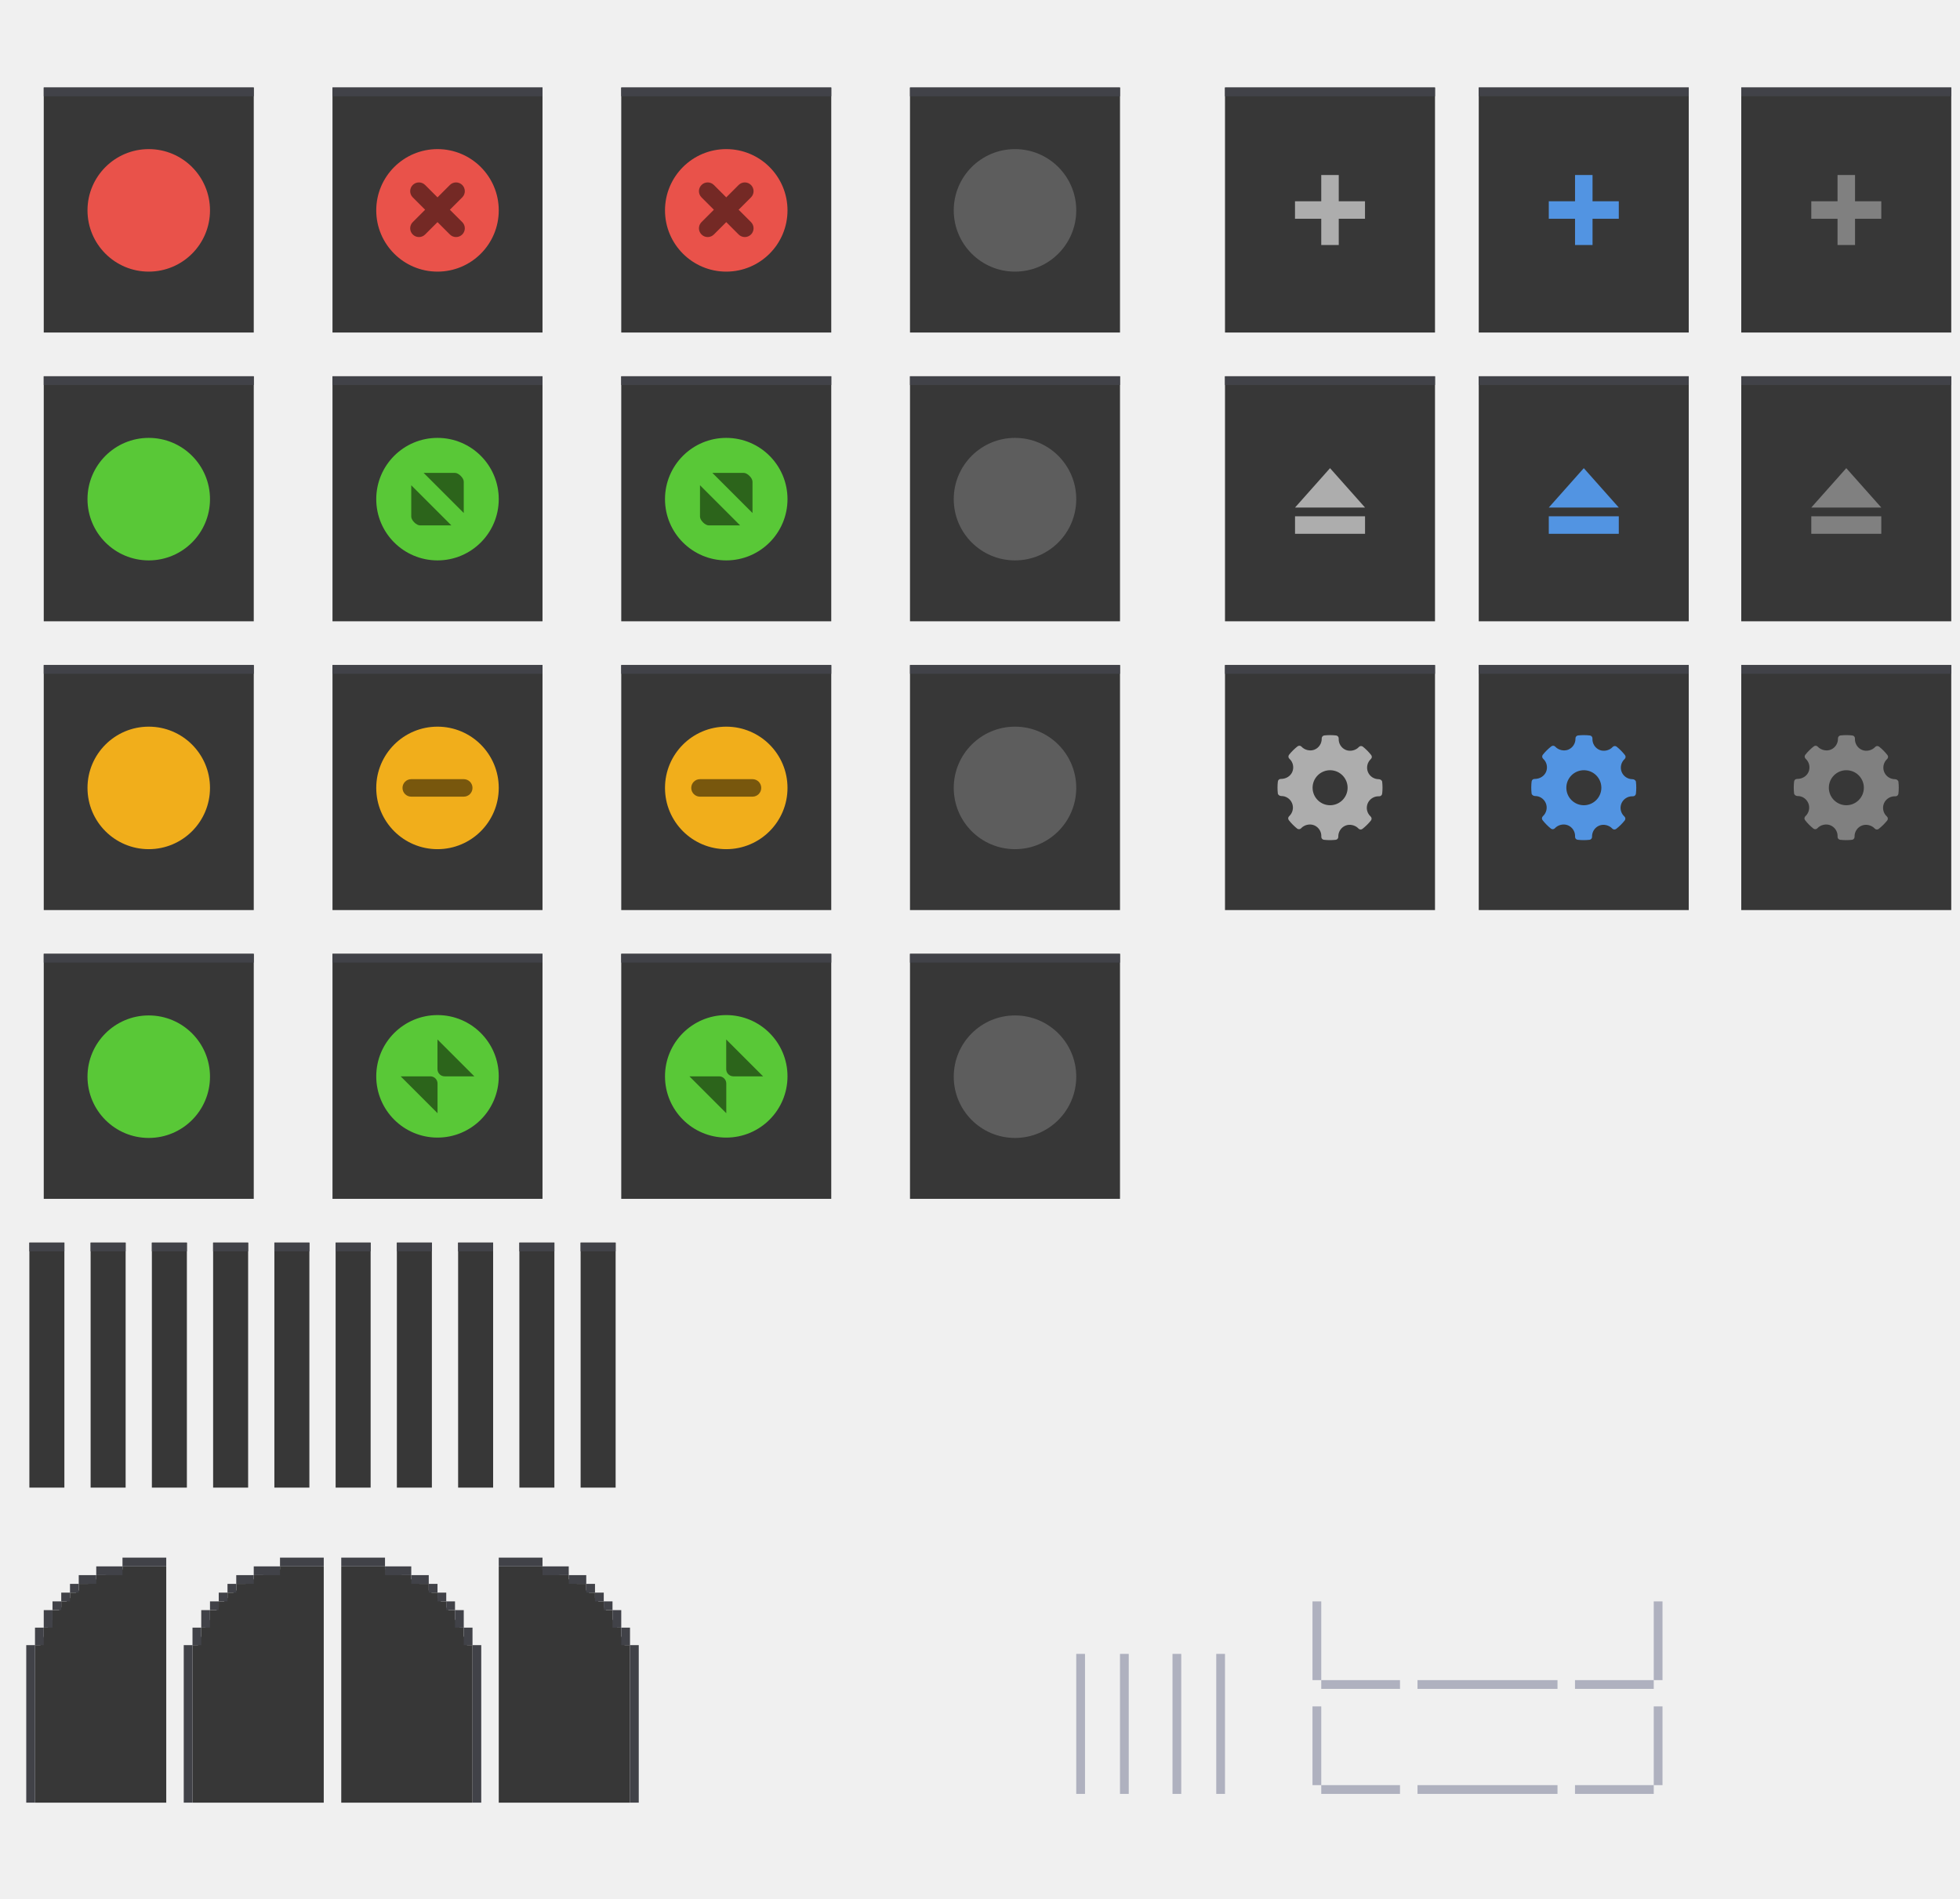
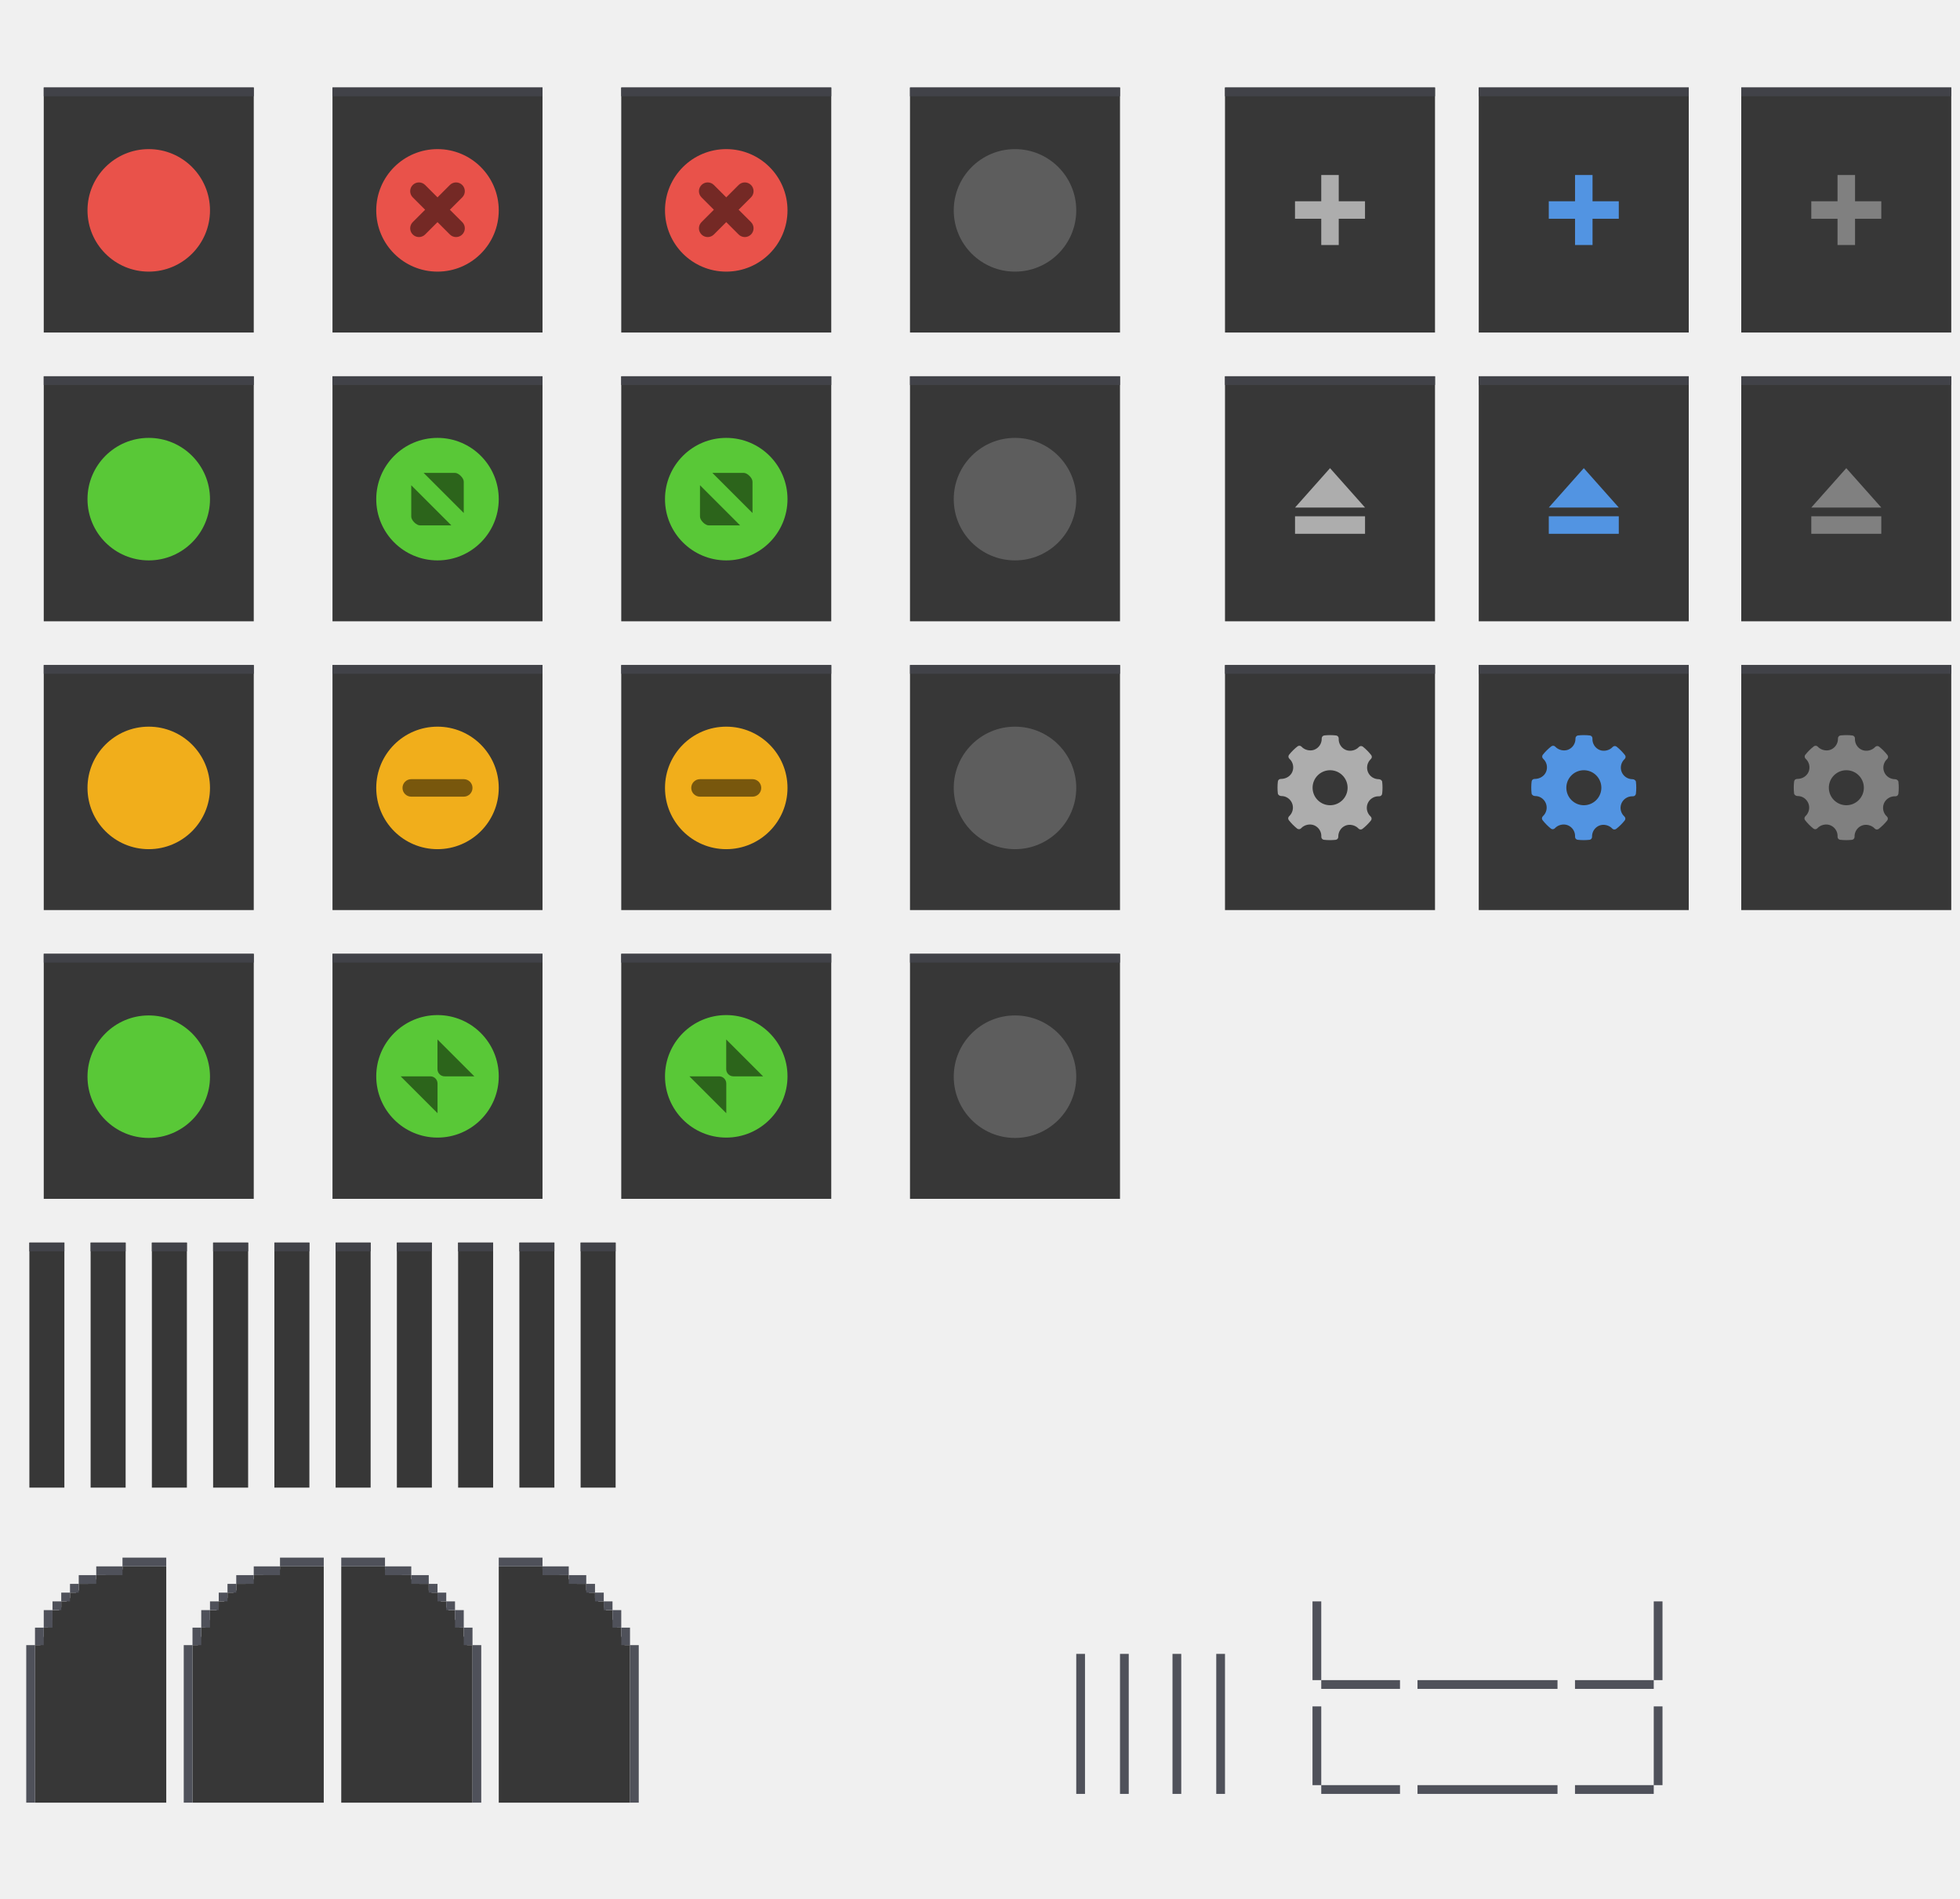
<svg xmlns="http://www.w3.org/2000/svg" xmlns:xlink="http://www.w3.org/1999/xlink" width="224" height="217" version="1.1" viewBox="0 0 224 217" id="svg491">
  <defs id="defs9">
    <linearGradient id="selected_bg_color">
      <stop stop-color="#5294e2" offset="0" id="stop2" />
    </linearGradient>
    <linearGradient id="linearGradient4409" x1="152" x2="152" y1="564.36" y2="572.36" gradientTransform="translate(4.2857)" gradientUnits="userSpaceOnUse" xlink:href="#selected_bg_color" />
    <linearGradient id="linearGradient4411" x1="568.36" x2="568.36" y1="-156" y2="-148" gradientTransform="translate(0,-4.2857)" gradientUnits="userSpaceOnUse" xlink:href="#selected_bg_color" />
    <linearGradient id="linearGradient4413" x1="608.36" x2="608.36" y1="-158" y2="-150" gradientTransform="translate(0,-4.2857)" gradientUnits="userSpaceOnUse" xlink:href="#selected_bg_color" />
    <linearGradient id="linearGradient4415" x1="154" x2="154" y1="601.86" y2="606.36" gradientTransform="translate(4.2857)" gradientUnits="userSpaceOnUse" xlink:href="#selected_bg_color" />
  </defs>
  <use id="title-1-active" transform="matrix(0.16667,0,0,1,2.1905,-415.36)" width="100%" height="100%" xlink:href="#g4206" />
  <g id="stick-active" transform="translate(-6,-547.36)">
    <use id="use4210" transform="translate(139,2.8418e-5)" width="100%" height="100%" xlink:href="#g4206" />
    <g transform="translate(2,3)" fill="#adadad" id="g17">
      <rect x="155" y="564.36" width="2" height="8" id="rect13" />
      <rect transform="rotate(90)" x="567.36" y="-160" width="2" height="8" id="rect15" />
    </g>
  </g>
  <g id="stick-pressed" transform="translate(-0.2857,-547.36)">
    <use transform="translate(23.286,-5.8418e-5)" width="100%" height="100%" xlink:href="#use4210" id="use20" />
    <g transform="translate(25,3)" id="g26">
      <rect x="155.29" y="564.36" width="2" height="8" fill="url(#linearGradient4409)" id="rect22" style="fill:url(#linearGradient4409)" />
      <rect transform="rotate(90)" x="567.36" y="-160.29" width="2" height="8" fill="url(#linearGradient4411)" id="rect24" style="fill:url(#linearGradient4411)" />
    </g>
  </g>
  <g id="stick-inactive" transform="translate(6.7143,-547.36)">
    <use transform="translate(46.286,-5.8418e-5)" width="100%" height="100%" xlink:href="#use4210" id="use29" />
    <g transform="translate(48,3)" fill="#808080" id="g35">
      <rect x="155.29" y="564.36" width="2" height="8" id="rect31" />
      <rect transform="rotate(90)" x="567.36" y="-160.29" width="2" height="8" id="rect33" />
    </g>
  </g>
  <g id="shade-active" transform="translate(-6.286,-547.36)">
    <use transform="translate(0.28571,33)" width="100%" height="100%" xlink:href="#use4210" id="use38" />
    <g transform="translate(-4.68e-6,-1)" fill="#adadad" id="g44">
      <rect transform="rotate(90)" x="607.36" y="-162.29" width="2" height="8" id="rect40" />
      <path d="m 158.29,601.86 4,4.5 h -8 z" id="path42" />
    </g>
  </g>
  <g id="shade-pressed" transform="translate(-0.2857,-547.36)">
    <use transform="translate(23.286,33)" width="100%" height="100%" xlink:href="#use4210" id="use47" />
    <g transform="translate(23,-1)" id="g53">
      <rect transform="rotate(90)" x="607.36" y="-162.29" width="2" height="8" fill="url(#linearGradient4413)" id="rect49" style="fill:url(#linearGradient4413)" />
      <path d="m 158.29,601.86 4,4.5 h -8 z" fill="url(#linearGradient4415)" id="path51" style="fill:url(#linearGradient4415)" />
    </g>
  </g>
  <g id="shade-inactive" transform="translate(6.7143,-547.36)">
    <use transform="translate(46.286,33)" width="100%" height="100%" xlink:href="#use4210" id="use56" />
    <g transform="translate(46,-1)" fill="#808080" id="g62">
      <rect transform="rotate(90)" x="607.36" y="-162.29" width="2" height="8" id="rect58" />
      <path d="m 158.29,601.86 4,4.5 h -8 z" id="path60" />
    </g>
  </g>
  <use id="title-2-active" transform="translate(7)" width="100%" height="100%" xlink:href="#title-1-active" x="0" y="0" />
  <use id="title-3-active" transform="translate(14)" width="100%" height="100%" xlink:href="#title-1-active" x="0" y="0" />
  <use id="title-4-active" transform="translate(21)" width="100%" height="100%" xlink:href="#title-1-active" x="0" y="0" />
  <use id="title-5-active" transform="translate(28)" width="100%" height="100%" xlink:href="#title-1-active" x="0" y="0" />
  <use id="title-1-inactive" transform="translate(35)" width="100%" height="100%" xlink:href="#title-1-active" x="0" y="0" />
  <use id="title-2-inactive" transform="translate(42)" width="100%" height="100%" xlink:href="#title-1-active" x="0" y="0" />
  <use id="title-3-inactive" transform="translate(49)" width="100%" height="100%" xlink:href="#title-1-active" x="0" y="0" />
  <use id="title-4-inactive" transform="translate(56)" width="100%" height="100%" xlink:href="#title-1-active" x="0" y="0" />
  <use id="title-5-inactive" transform="translate(63)" width="100%" height="100%" xlink:href="#title-1-active" x="0" y="0" />
  <g id="close-pressed" transform="translate(-2,-547.36)">
    <use transform="translate(66,-2.2617e-5)" width="100%" height="100%" xlink:href="#g4206" id="use74" />
    <g transform="translate(73,559.36)" enable-background="new" id="g91">
      <g transform="translate(0,-1028.4)" id="g89">
        <g id="titlebutton-close-active" transform="translate(-437,1218)">
          <g transform="translate(-882,-432.64)" id="g84">
            <g transform="translate(-103)" id="g76" />
            <g transform="translate(1323,246.87)" fill="#ffffff" id="g82">
              <g transform="matrix(0.75,0,0,0.75,2,2.0547)" fill="#ffffff" id="g80">
                <g transform="translate(-60,-518)" fill="#ffffff" id="g78" />
              </g>
            </g>
          </g>
          <rect x="441" y="-185.64" width="16" height="16" fill="none" id="rect86" />
        </g>
      </g>
    </g>
    <g transform="translate(73,-469)" enable-background="new" id="g97">
      <path d="m 12,1047.4 c 3.866,0 7,-3.134 7,-7 0,-3.866 -3.134,-7 -7,-7 -3.866,0 -7,3.134 -7,7 0,3.866 3.134,7 7,7" fill="#e9524a" fill-rule="evenodd" id="path93" />
      <path d="m 9.172,1037.5 c -0.392,0.392 -0.392,1.022 0,1.414 l 1.414,1.414 -1.414,1.414 c -0.392,0.392 -0.392,1.022 0,1.414 0.392,0.392 1.022,0.392 1.414,0 l 1.414,-1.414 1.414,1.414 c 0.392,0.392 1.022,0.392 1.414,0 0.392,-0.392 0.392,-1.022 0,-1.414 l -1.414,-1.414 1.414,-1.414 c 0.392,-0.392 0.392,-1.022 0,-1.414 -0.392,-0.392 -1.022,-0.392 -1.414,0 L 12,1038.914 10.586,1037.5 c -0.392,-0.392 -1.022,-0.392 -1.414,0 z" enable-background="new" fill="#000000" opacity="0.5" id="path95" />
    </g>
  </g>
  <g id="maximize-pressed" transform="translate(-2,-547.36)">
    <use transform="translate(66,33)" width="100%" height="100%" xlink:href="#g4206" id="use100" />
    <g transform="translate(73,592.36)" enable-background="new" id="g113">
      <g transform="translate(0,-1028.4)" id="g111">
        <g id="titlebutton-max-active" transform="translate(-408,1218)">
          <g transform="translate(-882,-432.64)" id="g106">
            <g transform="translate(-132)" id="g102" />
            <g transform="translate(1294,247)" fill="none" id="g104" />
          </g>
          <rect x="412" y="-185.64" width="16" height="16" fill="none" id="rect108" />
        </g>
      </g>
    </g>
    <g transform="translate(73,-436)" enable-background="new" id="g119">
      <path d="m 12,1047.4 c 3.866,0 7,-3.134 7,-7 0,-3.866 -3.134,-7 -7,-7 -3.866,0 -7,3.134 -7,7 0,3.866 3.134,7 7,7" fill="#59c837" fill-rule="evenodd" id="path115" />
      <path d="m 10.414,1037.4 4.586,4.586 V 1038.4 c 0,-0.415 -0.585,-1 -1,-1 z m -1.414,1.414 v 3.586 c 0,0.415 0.585,1 1,1 h 3.586 z" fill="#000000" opacity="0.5" id="path117" />
    </g>
  </g>
  <g id="hide-pressed" transform="translate(-2,-547.36)">
    <use transform="translate(66,66)" width="100%" height="100%" xlink:href="#g4206" id="use122" />
    <g transform="translate(73,625.36)" enable-background="new" id="g135">
      <g transform="translate(0,-1028.4)" id="g133">
        <g id="titlebutton-min-active" transform="translate(-379,1218)">
          <g transform="translate(-882,-432.64)" id="g128">
            <g transform="translate(-161)" id="g124" />
            <g transform="translate(1265,247)" fill="none" id="g126" />
          </g>
          <rect x="383" y="-185.64" width="16" height="16" fill="none" id="rect130" />
        </g>
      </g>
    </g>
    <g transform="translate(73,-403)" enable-background="new" id="g141">
      <path d="m 12,1047.4 c 3.866,0 7,-3.134 7,-7 0,-3.866 -3.134,-7 -7,-7 -3.866,0 -7,3.134 -7,7 0,3.866 3.134,7 7,7" fill="#f1ae1b" fill-rule="evenodd" id="path137" />
      <rect x="8" y="1039.4" width="8" height="2" ry="1" fill="#000000" opacity="0.5" id="rect139" />
    </g>
  </g>
  <g id="close-inactive" transform="translate(-2,-547.36)">
    <use transform="translate(99,-2.2617e-5)" width="100%" height="100%" xlink:href="#g4206" id="use144" />
    <g transform="translate(106,559.36)" enable-background="new" id="g161">
      <g transform="translate(0,-1028.4)" id="g159">
        <g id="titlebutton-close-backdrop" transform="translate(-641,1218)" opacity="0.45">
          <g transform="translate(-678,-432.64)" opacity="1" id="g154">
            <g transform="translate(-103)" opacity="1" id="g146" />
            <g transform="translate(1323,246.87)" fill="#ffffff" id="g152">
              <g transform="matrix(0.75,0,0,0.75,2,2.0547)" fill="#ffffff" id="g150">
                <g transform="translate(-60,-518)" fill="#ffffff" id="g148" />
              </g>
            </g>
          </g>
          <rect x="645" y="-185.64" width="16" height="16" fill="none" opacity="1" id="rect156" />
        </g>
      </g>
    </g>
    <g transform="translate(106,-469)" enable-background="new" id="g165">
      <path d="m 12,1047.4 c 3.866,0 7,-3.134 7,-7 0,-3.866 -3.134,-7 -7,-7 -3.866,0 -7,3.134 -7,7 0,3.866 3.134,7 7,7" fill="#5d5d5d" fill-rule="evenodd" id="path163" />
    </g>
  </g>
  <g id="maximize-inactive" transform="translate(-2,-547.36)">
    <use transform="translate(99,33)" width="100%" height="100%" xlink:href="#g4206" id="use168" />
    <g transform="translate(106,592.36)" enable-background="new" id="g179">
      <g transform="translate(0,-1028.4)" id="g177">
        <g id="titlebutton-max-backdrop" transform="translate(-612,1201)" opacity="0.45">
          <g transform="translate(-781,-415.64)" opacity="1" id="g172">
            <g transform="translate(-29)" opacity="1" id="g170" />
          </g>
          <rect x="616" y="-168.64" width="16" height="16" fill="none" opacity="1" id="rect174" />
        </g>
      </g>
    </g>
    <g transform="translate(106,-436)" enable-background="new" id="g183">
      <path d="m 12,1047.4 c 3.866,0 7,-3.134 7,-7 0,-3.866 -3.134,-7 -7,-7 -3.866,0 -7,3.134 -7,7 0,3.866 3.134,7 7,7" fill="#5d5d5d" fill-rule="evenodd" id="path181" />
    </g>
  </g>
  <g id="hide-inactive" transform="translate(-2,-547.36)">
    <use transform="translate(99,66)" width="100%" height="100%" xlink:href="#g4206" id="use186" />
    <g transform="translate(106,625.36)" enable-background="new" id="g197">
      <g transform="translate(0,-1028.4)" id="g195">
        <g id="titlebutton-min-backdrop" transform="translate(-583,1201)" opacity="0.45">
          <g transform="translate(-781,-415.64)" opacity="1" id="g190">
            <g transform="translate(-58)" opacity="1" id="g188" />
          </g>
          <rect x="587" y="-168.64" width="16" height="16" fill="none" opacity="1" id="rect192" />
        </g>
      </g>
    </g>
    <g transform="translate(106,-403)" enable-background="new" id="g201">
      <path d="m 12,1047.4 c 3.866,0 7,-3.134 7,-7 0,-3.866 -3.134,-7 -7,-7 -3.866,0 -7,3.134 -7,7 0,3.866 3.134,7 7,7" fill="#5d5d5d" fill-rule="evenodd" id="path199" />
    </g>
  </g>
  <g id="hide-prelight" transform="translate(-2,-547.36)">
    <use transform="translate(33,66)" width="100%" height="100%" xlink:href="#g4206" id="use204" />
    <g transform="translate(40,625.36)" enable-background="new" id="g215">
      <g transform="translate(0,-1028.4)" id="g213">
        <g id="titlebutton-min-hover" transform="translate(-480,1218)">
          <g transform="translate(-781,-432.64)" id="g208">
            <g transform="translate(1265,247)" fill="none" id="g206" />
          </g>
          <rect x="484" y="-185.64" width="16" height="16" fill="none" id="rect210" />
        </g>
      </g>
    </g>
    <g transform="translate(40,-403)" enable-background="new" id="g223">
      <path d="m 12,1047.4 c 3.866,0 7,-3.134 7,-7 0,-3.866 -3.134,-7 -7,-7 -3.866,0 -7,3.134 -7,7 0,3.866 3.134,7 7,7" fill="#f1ae1b" fill-rule="evenodd" id="path217" />
      <path d="m 12,1046.9 c 3.59,0 6.5,-2.91 6.5,-6.5 0,-3.59 -2.91,-6.5 -6.5,-6.5 -3.59,0 -6.5,2.91 -6.5,6.5 0,3.59 2.91,6.5 6.5,6.5" fill="#f1ae1b" fill-rule="evenodd" id="path219" />
      <rect x="8" y="1039.4" width="8" height="2" ry="1" fill="#000000" opacity="0.5" id="rect221" />
    </g>
  </g>
  <g id="maximize-prelight" transform="translate(-2,-547.36)">
    <use transform="translate(33,33)" width="100%" height="100%" xlink:href="#g4206" id="use226" />
    <g transform="translate(40,592.36)" enable-background="new" id="g237">
      <g transform="translate(0,-1028.4)" id="g235">
        <g id="titlebutton-max-hover" transform="translate(-509,1218)">
          <g transform="translate(-781,-432.64)" id="g230">
            <g transform="translate(1294,247)" fill="none" id="g228" />
          </g>
          <rect x="513" y="-185.64" width="16" height="16" fill="none" id="rect232" />
        </g>
      </g>
    </g>
    <g transform="translate(40,-436)" enable-background="new" id="g245">
      <path d="m 12,1047.4 c 3.866,0 7,-3.134 7,-7 0,-3.866 -3.134,-7 -7,-7 -3.866,0 -7,3.134 -7,7 0,3.866 3.134,7 7,7" fill="#59c837" fill-rule="evenodd" id="path239" />
      <path d="m 12,1046.9 c 3.59,0 6.5,-2.91 6.5,-6.5 0,-3.59 -2.91,-6.5 -6.5,-6.5 -3.59,0 -6.5,2.91 -6.5,6.5 0,3.59 2.91,6.5 6.5,6.5" fill="#59c837" fill-rule="evenodd" id="path241" />
      <path d="m 10.414,1037.4 4.586,4.586 V 1038.4 c 0,-0.415 -0.585,-1 -1,-1 z m -1.414,1.414 v 3.586 c 0,0.415 0.585,1 1,1 h 3.586 z" fill="#000000" opacity="0.5" id="path243" />
    </g>
  </g>
  <g id="close-prelight" transform="translate(-2,-547.36)">
    <use transform="translate(33,-2.2617e-5)" width="100%" height="100%" xlink:href="#g4206" id="use248" />
    <g transform="translate(40,559.36)" enable-background="new" id="g265">
      <g transform="translate(0,-1028.4)" id="g263">
        <g id="titlebutton-close-hover" transform="translate(-538,1218)">
          <g transform="translate(-781,-432.64)" id="g258">
            <g transform="translate(-103)" id="g250" />
            <g transform="translate(1323,246.87)" fill="#ffffff" id="g256">
              <g transform="matrix(0.75,0,0,0.75,2,2.0547)" fill="#ffffff" id="g254">
                <g transform="translate(-60,-518)" fill="#ffffff" id="g252" />
              </g>
            </g>
          </g>
          <rect x="542" y="-185.64" width="16" height="16" fill="none" id="rect260" />
        </g>
      </g>
    </g>
    <g transform="translate(40,-469)" enable-background="new" id="g273">
      <path d="m 12,1047.4 c 3.866,0 7,-3.134 7,-7 0,-3.866 -3.134,-7 -7,-7 -3.866,0 -7,3.134 -7,7 0,3.866 3.134,7 7,7" fill="#e9524a" fill-rule="evenodd" id="path267" />
      <path d="m 12,1046.9 c 3.59,0 6.5,-2.91 6.5,-6.5 0,-3.59 -2.91,-6.5 -6.5,-6.5 -3.59,0 -6.5,2.91 -6.5,6.5 0,3.59 2.91,6.5 6.5,6.5" fill="#e9524a" fill-rule="evenodd" id="path269" />
      <path d="m 9.172,1037.5 c -0.392,0.392 -0.392,1.022 0,1.414 l 1.414,1.414 -1.414,1.414 c -0.392,0.392 -0.392,1.022 0,1.414 0.392,0.392 1.022,0.392 1.414,0 l 1.414,-1.414 1.414,1.414 c 0.392,0.392 1.022,0.392 1.414,0 0.392,-0.392 0.392,-1.022 0,-1.414 l -1.414,-1.414 1.414,-1.414 c 0.392,-0.392 0.392,-1.022 0,-1.414 -0.392,-0.392 -1.022,-0.392 -1.414,0 L 12,1038.914 10.586,1037.5 c -0.392,-0.392 -1.022,-0.392 -1.414,0 z" enable-background="new" fill="#000000" opacity="0.5" id="path271" />
    </g>
  </g>
  <g id="hide-active" transform="translate(-2,-547.36)">
    <use transform="translate(0,66)" width="100%" height="100%" xlink:href="#g4206" id="use276" />
    <g transform="translate(7,625.36)" enable-background="new" id="g287">
      <g transform="translate(0,-1028.4)" id="g285">
        <g id="titlebutton-min" transform="translate(-583,1218)" opacity="0.8">
          <g transform="translate(-781,-432.64)" opacity="1" id="g280">
            <g transform="translate(-58)" opacity="1" id="g278" />
          </g>
          <rect x="587" y="-185.64" width="16" height="16" fill="none" opacity="1" id="rect282" />
        </g>
      </g>
    </g>
    <g transform="translate(7,-403)" enable-background="new" fill-rule="evenodd" id="g293">
      <path d="m 12,1047.4 c 3.866,0 7,-3.134 7,-7 0,-3.866 -3.134,-7 -7,-7 -3.866,0 -7,3.134 -7,7 0,3.866 3.134,7 7,7" fill="#f1ae1b" id="path289" />
      <path d="m 12,1046.9 c 3.59,0 6.5,-2.91 6.5,-6.5 0,-3.59 -2.91,-6.5 -6.5,-6.5 -3.59,0 -6.5,2.91 -6.5,6.5 0,3.59 2.91,6.5 6.5,6.5" fill="#f1ae1b" id="path291" />
    </g>
  </g>
  <g id="maximize-active" transform="translate(-2,-547.36)">
    <use transform="translate(0,33)" width="100%" height="100%" xlink:href="#g4206" id="use296" />
    <g transform="translate(7,592.36)" enable-background="new" id="g307">
      <g transform="translate(0,-1028.4)" id="g305">
        <g id="titlebutton-max" transform="translate(-612,1218)" opacity="0.8">
          <g transform="translate(-781,-432.64)" opacity="1" id="g300">
            <g transform="translate(-29)" opacity="1" id="g298" />
          </g>
          <rect x="616" y="-185.64" width="16" height="16" fill="none" opacity="1" id="rect302" />
        </g>
      </g>
    </g>
    <g transform="translate(7,-436)" enable-background="new" fill-rule="evenodd" id="g313">
      <path d="m 12,1047.4 c 3.866,0 7,-3.134 7,-7 0,-3.866 -3.134,-7 -7,-7 -3.866,0 -7,3.134 -7,7 0,3.866 3.134,7 7,7" fill="#59c837" id="path309" />
      <path d="m 12,1046.9 c 3.59,0 6.5,-2.91 6.5,-6.5 0,-3.59 -2.91,-6.5 -6.5,-6.5 -3.59,0 -6.5,2.91 -6.5,6.5 0,3.59 2.91,6.5 6.5,6.5" fill="#59c837" id="path311" />
    </g>
  </g>
  <g id="close-active" transform="translate(-2,-547.36)">
    <g id="g4206">
      <rect x="7" y="557.36" width="24" height="28" fill="#373737" id="rect316" />
      <rect x="7" y="558.36" width="24" height="1" fill="#ffffff" opacity="0" id="rect318" />
      <rect x="7" y="557.36" width="24" height="1" fill="#414248" id="rect320" />
    </g>
    <g transform="translate(7,559.36)" enable-background="new" id="g338">
      <g transform="translate(0,-1028.4)" id="g336">
        <g id="titlebutton-close" transform="translate(-641,1218)">
          <g transform="translate(-678,-432.64)" id="g331">
            <g transform="translate(-103)" id="g323" />
            <g transform="translate(1323,246.87)" fill="#ffffff" id="g329">
              <g transform="matrix(0.75,0,0,0.75,2,2.0547)" fill="#ffffff" id="g327">
                <g transform="translate(-60,-518)" fill="#ffffff" id="g325" />
              </g>
            </g>
          </g>
          <rect x="645" y="-185.64" width="16" height="16" fill="none" id="rect333" />
        </g>
      </g>
    </g>
    <g transform="translate(7,-469)" enable-background="new" fill-rule="evenodd" id="g344">
      <path d="m 12,1047.4 c 3.866,0 7,-3.134 7,-7 0,-3.866 -3.134,-7 -7,-7 -3.866,0 -7,3.134 -7,7 0,3.866 3.134,7 7,7" fill="#e9524a" id="path340" />
      <path d="m 12,1046.9 c 3.59,0 6.5,-2.91 6.5,-6.5 0,-3.59 -2.91,-6.5 -6.5,-6.5 -3.59,0 -6.5,2.91 -6.5,6.5 0,3.59 2.91,6.5 6.5,6.5" fill="#e9524a" id="path342" />
    </g>
  </g>
  <g id="left-active" transform="translate(77,-545.36)">
-     <rect transform="scale(-1,1)" x="-47" y="734.36" width="1" height="16" fill="#afb1bf" id="rect347" />
+     <rect transform="scale(-1,1)" x="-47" y="734.36" width="1" height="16" fill="#4f515a" id="rect347" />
  </g>
  <g id="left-inactive" transform="translate(82,-545.36)">
-     <rect transform="scale(-1,1)" x="-47" y="734.36" width="1" height="16" fill="#afb1bf" id="rect350" />
+     <rect transform="scale(-1,1)" x="-47" y="734.36" width="1" height="16" fill="#4f515a" id="rect350" />
  </g>
  <g id="right-inactive" transform="matrix(-1,0,0,1,186,-545.36)">
-     <rect transform="scale(-1,1)" x="-47" y="734.36" width="1" height="16" fill="#afb1bf" id="rect353" />
+     <rect transform="scale(-1,1)" x="-47" y="734.36" width="1" height="16" fill="#4f515a" id="rect353" />
  </g>
  <g id="right-active" transform="matrix(-1,0,0,1,181,-545.36)">
-     <rect transform="scale(-1,1)" x="-47" y="734.36" width="1" height="16" fill="#afb1bf" id="rect356" />
+     <rect transform="scale(-1,1)" x="-47" y="734.36" width="1" height="16" fill="#4f515a" id="rect356" />
  </g>
  <g id="bottom-left-active" transform="translate(54,-547.36)">
-     <path d="m 97,730.36 -1,-1.2e-4 v 9 h 1 v 1 l 9,-1.2e-4 v -1 h -9 z" fill="#afb1bf" id="path359" />
+     <path d="m 97,730.36 -1,-1.2e-4 v 9 h 1 v 1 l 9,-1.2e-4 v -1 h -9 z" fill="#4f515a" id="path359" />
  </g>
  <g id="bottom-left-inactive" transform="translate(54,-535.36)">
-     <path d="m 97,730.36 -1,-1.2e-4 v 9 h 1 v 1 l 9,-1.2e-4 v -1 h -9 z" fill="#afb1bf" id="path362" />
+     <path d="m 97,730.36 -1,-1.2e-4 v 9 h 1 v 1 l 9,-1.2e-4 v -1 h -9 z" fill="#4f515a" id="path362" />
  </g>
  <g id="bottom-right-inactive" transform="matrix(-1,0,0,1,286,-535.36)">
-     <path d="m 97,730.36 -1,-1.2e-4 v 9 h 1 v 1 l 9,-1.2e-4 v -1 h -9 z" fill="#afb1bf" id="path365" />
+     <path d="m 97,730.36 -1,-1.2e-4 v 9 h 1 v 1 l 9,-1.2e-4 v -1 h -9 z" fill="#4f515a" id="path365" />
  </g>
  <g id="bottom-right-active" transform="matrix(-1,0,0,1,286,-547.36)">
-     <path d="m 97,730.36 -1,-1.2e-4 v 9 h 1 v 1 l 9,-1.2e-4 v -1 h -9 z" fill="#afb1bf" id="path368" />
+     <path d="m 97,730.36 -1,-1.2e-4 v 9 h 1 v 1 l 9,-1.2e-4 v -1 h -9 z" fill="#4f515a" id="path368" />
  </g>
  <g id="bottom-active" transform="matrix(0,-1,-1,0,912.36,239)">
-     <rect transform="scale(-1,1)" x="-47" y="734.36" width="1" height="16" fill="#afb1bf" id="rect371" />
+     <rect transform="scale(-1,1)" x="-47" y="734.36" width="1" height="16" fill="#4f515a" id="rect371" />
  </g>
  <g id="bottom-inactive" transform="matrix(0,-1,-1,0,912.36,251)">
-     <rect transform="scale(-1,1)" x="-47" y="734.36" width="1" height="16" fill="#afb1bf" id="rect374" />
+     <rect transform="scale(-1,1)" x="-47" y="734.36" width="1" height="16" fill="#4f515a" id="rect374" />
  </g>
  <g id="maximize-toggled-inactive" transform="translate(-2,-481.36)">
    <use transform="translate(99,33)" width="100%" height="100%" xlink:href="#g4206" id="use377" />
    <g transform="translate(106,592.36)" enable-background="new" id="g389">
      <g transform="translate(0,-1028.4)" id="g387">
        <g transform="translate(-612,1201)" opacity="0.45" id="g385">
          <g transform="translate(-781,-415.64)" opacity="1" id="g381">
            <g transform="translate(-29)" opacity="1" id="g379" />
          </g>
          <rect x="616" y="-168.64" width="16" height="16" fill="none" opacity="1" id="rect383" />
        </g>
      </g>
    </g>
    <g transform="translate(106,-436)" enable-background="new" id="g393">
      <path d="m 12,1047.4 c 3.866,0 7,-3.134 7,-7 0,-3.866 -3.134,-7 -7,-7 -3.866,0 -7,3.134 -7,7 0,3.866 3.134,7 7,7" fill="#5d5d5d" fill-rule="evenodd" id="path391" />
    </g>
  </g>
  <g id="maximize-toggled-active" transform="translate(-2,-481.36)">
    <use transform="translate(0,33)" width="100%" height="100%" xlink:href="#g4206" id="use396" />
    <g transform="translate(7,592.36)" enable-background="new" id="g408">
      <g transform="translate(0,-1028.4)" id="g406">
        <g transform="translate(-612,1218)" opacity="0.8" id="g404">
          <g transform="translate(-781,-432.64)" opacity="1" id="g400">
            <g transform="translate(-29)" opacity="1" id="g398" />
          </g>
          <rect x="616" y="-185.64" width="16" height="16" fill="none" opacity="1" id="rect402" />
        </g>
      </g>
    </g>
    <g transform="translate(7,-436)" enable-background="new" fill-rule="evenodd" id="g414">
      <path d="m 12,1047.4 c 3.866,0 7,-3.134 7,-7 0,-3.866 -3.134,-7 -7,-7 -3.866,0 -7,3.134 -7,7 0,3.866 3.134,7 7,7" fill="#59c837" id="path410" />
      <path d="m 12,1046.9 c 3.59,0 6.5,-2.91 6.5,-6.5 0,-3.59 -2.91,-6.5 -6.5,-6.5 -3.59,0 -6.5,2.91 -6.5,6.5 0,3.59 2.91,6.5 6.5,6.5" fill="#59c837" id="path412" />
    </g>
  </g>
  <g id="maximize-toggled-prelight" transform="translate(-2,-547.36)">
    <use transform="translate(33,99)" width="100%" height="100%" xlink:href="#g4206" id="use417" />
    <g transform="translate(40,658.36)" enable-background="new" id="g429">
      <g transform="translate(0,-1028.4)" id="g427">
        <g transform="translate(-509,1218)" id="g425">
          <g transform="translate(-781,-432.64)" id="g421">
            <g transform="translate(1294,247)" fill="none" id="g419" />
          </g>
          <rect x="513" y="-185.64" width="16" height="16" fill="none" id="rect423" />
        </g>
      </g>
    </g>
    <path d="m 52,677.36 c 3.866,0 7,-3.134 7,-7 0,-3.866 -3.134,-7 -7,-7 -3.866,0 -7,3.134 -7,7 0,3.866 3.134,7 7,7" fill="#59c837" fill-rule="evenodd" id="path431" />
    <path d="m 52,676.86 c 3.59,0 6.5,-2.91 6.5,-6.5 0,-3.59 -2.91,-6.5 -6.5,-6.5 -3.59,0 -6.5,2.91 -6.5,6.5 0,3.59 2.91,6.5 6.5,6.5" fill="#59c837" fill-rule="evenodd" id="path433" />
    <g transform="translate(-132,891)" fill="#000000" fill-rule="evenodd" opacity="0.5" id="g439">
      <path d="m 188.21,-220.64 h -3.395 c -0.45,0 -0.819,-0.368 -0.819,-0.819 v -3.395 l 4.214,4.214" opacity="1" id="path435" />
      <path d="m 179.79,-220.64 h 3.395 c 0.45,0 0.819,0.368 0.819,0.819 v 3.395 l -4.214,-4.214" opacity="1" id="path437" />
    </g>
  </g>
  <g id="maximize-toggled-pressed" transform="translate(-2,-547.36)">
    <use transform="translate(66,99)" width="100%" height="100%" xlink:href="#g4206" id="use442" />
    <g transform="translate(73,658.36)" enable-background="new" id="g456">
      <g transform="translate(0,-1028.4)" id="g454">
        <g transform="translate(-408,1218)" id="g452">
          <g transform="translate(-882,-432.64)" id="g448">
            <g transform="translate(-132)" id="g444" />
            <g transform="translate(1294,247)" fill="none" id="g446" />
          </g>
          <rect x="412" y="-185.64" width="16" height="16" fill="none" id="rect450" />
        </g>
      </g>
    </g>
    <path d="m 85,677.36 c 3.866,0 7,-3.134 7,-7 0,-3.866 -3.134,-7 -7,-7 -3.866,0 -7,3.134 -7,7 0,3.866 3.134,7 7,7" fill="#59c837" fill-rule="evenodd" id="path458" />
    <g transform="translate(-99,891)" fill="#000000" fill-rule="evenodd" opacity="0.5" id="g464">
      <path d="m 188.21,-220.64 h -3.395 c -0.45,0 -0.819,-0.368 -0.819,-0.819 v -3.395 l 4.214,4.214" opacity="1" id="path460" />
      <path d="m 179.79,-220.64 h 3.395 c 0.45,0 0.819,0.368 0.819,0.819 v 3.395 l -4.214,-4.214" opacity="1" id="path462" />
    </g>
  </g>
  <g id="menu-active" transform="translate(-6.286,-547.36)">
    <use transform="translate(0.28571,66)" width="100%" height="100%" xlink:href="#use4210" id="use467" />
    <path id="setting-icon" d="m 164.25,636.7 c -0.019,-0.169 -0.216,-0.295 -0.386,-0.295 -0.55,0 -1.038,-0.323 -1.242,-0.822 -0.209,-0.511 -0.074,-1.108 0.336,-1.484 0.129,-0.118 0.145,-0.315 0.036,-0.452 -0.281,-0.357 -0.601,-0.68 -0.951,-0.96 -0.137,-0.11 -0.337,-0.095 -0.456,0.037 -0.358,0.396 -1,0.543 -1.496,0.336 -0.517,-0.217 -0.842,-0.741 -0.811,-1.303 0.011,-0.176 -0.119,-0.33 -0.294,-0.35 -0.448,-0.052 -0.9,-0.053 -1.35,-0.004 -0.174,0.019 -0.303,0.169 -0.297,0.343 0.019,0.556 -0.31,1.071 -0.822,1.28 -0.49,0.2 -1.128,0.054 -1.485,-0.338 -0.118,-0.129 -0.315,-0.145 -0.453,-0.038 -0.36,0.282 -0.687,0.605 -0.971,0.96 -0.111,0.138 -0.095,0.338 0.036,0.456 0.418,0.378 0.552,0.98 0.336,1.497 -0.207,0.493 -0.719,0.811 -1.306,0.811 -0.19,-0.006 -0.326,0.122 -0.347,0.295 -0.053,0.451 -0.053,0.91 -0.003,1.365 0.019,0.169 0.222,0.295 0.393,0.295 0.523,-0.013 1.024,0.31 1.235,0.822 0.21,0.511 0.075,1.107 -0.336,1.484 -0.128,0.118 -0.145,0.315 -0.036,0.452 0.279,0.355 0.599,0.678 0.949,0.96 0.137,0.111 0.338,0.095 0.457,-0.036 0.359,-0.397 1.001,-0.544 1.496,-0.336 0.518,0.217 0.844,0.74 0.812,1.302 -0.01,0.177 0.119,0.33 0.294,0.35 0.229,0.027 0.46,0.04 0.691,0.04 0.22,0 0.439,-0.012 0.659,-0.036 0.174,-0.019 0.303,-0.169 0.297,-0.344 -0.02,-0.556 0.31,-1.07 0.821,-1.28 0.494,-0.202 1.129,-0.054 1.486,0.338 0.119,0.129 0.315,0.145 0.453,0.038 0.359,-0.281 0.685,-0.604 0.971,-0.96 0.111,-0.137 0.095,-0.338 -0.036,-0.456 -0.418,-0.378 -0.553,-0.98 -0.336,-1.497 0.204,-0.487 0.697,-0.813 1.228,-0.813 l 0.074,0.001 c 0.172,0.014 0.33,-0.119 0.351,-0.294 0.053,-0.451 0.053,-0.91 0.002,-1.365 z m -5.953,2.68 c -1.104,0 -2.001,-0.898 -2.001,-2.001 0,-1.104 0.898,-2.001 2.001,-2.001 1.104,0 2.001,0.898 2.001,2.001 0,1.104 -0.898,2.001 -2.001,2.001 z" clip-rule="evenodd" fill="#adadad" fill-rule="evenodd" stroke-width="0.059" />
  </g>
  <g id="menu-pressed" transform="translate(-0.2857,-547.36)">
    <use transform="translate(23.286,66)" width="100%" height="100%" xlink:href="#use4210" id="use471" />
    <path d="m 187.25,636.7 c -0.019,-0.169 -0.216,-0.295 -0.386,-0.295 -0.55,0 -1.038,-0.323 -1.242,-0.822 -0.209,-0.511 -0.074,-1.108 0.336,-1.484 0.129,-0.118 0.145,-0.315 0.036,-0.452 -0.281,-0.357 -0.601,-0.68 -0.951,-0.96 -0.137,-0.11 -0.337,-0.095 -0.456,0.037 -0.358,0.396 -1,0.543 -1.496,0.336 -0.517,-0.217 -0.842,-0.741 -0.811,-1.303 0.011,-0.176 -0.119,-0.33 -0.294,-0.35 -0.448,-0.052 -0.9,-0.053 -1.35,-0.004 -0.174,0.019 -0.303,0.169 -0.297,0.343 0.019,0.556 -0.31,1.071 -0.822,1.28 -0.49,0.2 -1.128,0.054 -1.485,-0.338 -0.118,-0.129 -0.315,-0.145 -0.453,-0.038 -0.36,0.282 -0.687,0.605 -0.971,0.96 -0.111,0.138 -0.095,0.338 0.036,0.456 0.418,0.378 0.552,0.98 0.336,1.497 -0.207,0.493 -0.719,0.811 -1.306,0.811 -0.19,-0.006 -0.326,0.122 -0.347,0.295 -0.053,0.451 -0.053,0.91 -0.003,1.365 0.019,0.169 0.222,0.295 0.393,0.295 0.523,-0.013 1.024,0.31 1.235,0.822 0.21,0.511 0.075,1.107 -0.336,1.484 -0.128,0.118 -0.145,0.315 -0.036,0.452 0.279,0.355 0.599,0.678 0.949,0.96 0.137,0.111 0.338,0.095 0.457,-0.036 0.359,-0.397 1.001,-0.544 1.496,-0.336 0.518,0.217 0.844,0.74 0.812,1.302 -0.01,0.177 0.119,0.33 0.294,0.35 0.229,0.027 0.46,0.04 0.691,0.04 0.22,0 0.439,-0.012 0.659,-0.036 0.174,-0.019 0.303,-0.169 0.297,-0.344 -0.02,-0.556 0.31,-1.07 0.821,-1.28 0.494,-0.202 1.129,-0.054 1.486,0.338 0.119,0.129 0.315,0.145 0.453,0.038 0.359,-0.281 0.685,-0.604 0.971,-0.96 0.111,-0.137 0.095,-0.338 -0.036,-0.456 -0.418,-0.378 -0.553,-0.98 -0.336,-1.497 0.204,-0.487 0.697,-0.813 1.228,-0.813 l 0.074,0.001 c 0.172,0.014 0.33,-0.119 0.351,-0.294 0.053,-0.451 0.053,-0.91 0.002,-1.365 z m -5.953,2.68 c -1.104,0 -2.001,-0.898 -2.001,-2.001 0,-1.104 0.898,-2.001 2.001,-2.001 1.104,0 2.001,0.898 2.001,2.001 0,1.104 -0.898,2.001 -2.001,2.001 z" clip-rule="evenodd" fill="#5294e2" fill-rule="evenodd" stroke-width="0.059" id="path473" />
  </g>
  <g id="menu-inactive" transform="translate(6.7143,-547.36)">
    <use transform="translate(46.286,66)" width="100%" height="100%" xlink:href="#use4210" id="use476" />
    <path d="m 210.25,636.7 c -0.019,-0.169 -0.216,-0.295 -0.386,-0.295 -0.55,0 -1.038,-0.323 -1.242,-0.822 -0.209,-0.511 -0.074,-1.108 0.336,-1.484 0.129,-0.118 0.145,-0.315 0.036,-0.452 -0.281,-0.357 -0.601,-0.68 -0.951,-0.96 -0.137,-0.11 -0.337,-0.095 -0.456,0.037 -0.358,0.396 -1,0.543 -1.496,0.336 -0.517,-0.217 -0.842,-0.741 -0.811,-1.303 0.011,-0.176 -0.119,-0.33 -0.294,-0.35 -0.448,-0.052 -0.9,-0.053 -1.35,-0.004 -0.174,0.019 -0.303,0.169 -0.297,0.343 0.019,0.556 -0.31,1.071 -0.822,1.28 -0.49,0.2 -1.128,0.054 -1.485,-0.338 -0.118,-0.129 -0.315,-0.145 -0.453,-0.038 -0.36,0.282 -0.687,0.605 -0.971,0.96 -0.111,0.138 -0.095,0.338 0.036,0.456 0.418,0.378 0.552,0.98 0.336,1.497 -0.207,0.493 -0.719,0.811 -1.306,0.811 -0.19,-0.006 -0.326,0.122 -0.347,0.295 -0.053,0.451 -0.053,0.91 -0.003,1.365 0.019,0.169 0.222,0.295 0.393,0.295 0.523,-0.013 1.024,0.31 1.235,0.822 0.21,0.511 0.075,1.107 -0.336,1.484 -0.128,0.118 -0.145,0.315 -0.036,0.452 0.279,0.355 0.599,0.678 0.949,0.96 0.137,0.111 0.338,0.095 0.457,-0.036 0.359,-0.397 1.001,-0.544 1.496,-0.336 0.518,0.217 0.844,0.74 0.812,1.302 -0.01,0.177 0.119,0.33 0.294,0.35 0.229,0.027 0.46,0.04 0.691,0.04 0.22,0 0.439,-0.012 0.659,-0.036 0.174,-0.019 0.303,-0.169 0.297,-0.344 -0.02,-0.556 0.31,-1.07 0.821,-1.28 0.494,-0.202 1.129,-0.054 1.486,0.338 0.119,0.129 0.315,0.145 0.453,0.038 0.359,-0.281 0.685,-0.604 0.971,-0.96 0.111,-0.137 0.095,-0.338 -0.036,-0.456 -0.418,-0.378 -0.553,-0.98 -0.336,-1.497 0.204,-0.487 0.697,-0.813 1.228,-0.813 l 0.074,0.001 c 0.172,0.014 0.33,-0.119 0.351,-0.294 0.053,-0.451 0.053,-0.91 0.002,-1.365 z m -5.953,2.68 c -1.104,0 -2.001,-0.898 -2.001,-2.001 0,-1.104 0.898,-2.001 2.001,-2.001 1.104,0 2.001,0.898 2.001,2.001 0,1.104 -0.898,2.001 -2.001,2.001 z" clip-rule="evenodd" fill="#808080" fill-rule="evenodd" stroke-width="0.059" id="path478" />
  </g>
  <use id="top-left-inactive" transform="translate(18)" width="100%" height="100%" xlink:href="#top-left-active" x="0" y="0" />
  <use id="top-right-active" transform="matrix(-1,0,0,1,58,0)" width="100%" height="100%" xlink:href="#top-left-active" x="0" y="0" />
  <use id="top-right-inactive" transform="matrix(-1,0,0,1,76,3e-5)" width="100%" height="100%" xlink:href="#top-left-active" x="0" y="0" />
  <g id="top-left-active" transform="translate(5,-594.36)">
    <path transform="translate(-5,594.36)" d="m 14,179 v 0.35 c -0.698,0.164 -1.376,0.38 -2.025,0.65 h -0.975 v 0.459 c -0.323,0.167 -0.636,0.348 -0.941,0.541 h -1.059 v 0.742 C 8.891,181.827 8.782,181.912 8.676,182 H 8 v 0.607 C 7.866,182.736 7.735,182.866 7.607,183 H 7 v 0.676 C 6.912,183.782 6.827,183.891 6.742,184 H 6 v 1 0.061 C 5.807,185.366 5.626,185.678 5.459,186 H 5 v 0.975 c -0.14,0.335 -0.263,0.677 -0.375,1.025 h -0.625 v 4 14 h 15 v -27 h -2 -3 z" fill="#373737" stroke-linecap="round" stroke-linejoin="round" stroke-width="2.116" style="paint-order:stroke fill markers" id="path484" />
-     <path transform="translate(-5,547.36)" d="m 14,225 v 1 h 5 v -1 h -4 z m 0,1 h -3 v 1 h 3 z m -3,1 H 9 v 1 h 2 z m -2,1 H 8 v 1 h 1 z m -1,1 H 7 v 1 h 1 z m -1,1 H 6 v 1 h 1 z m -1,1 H 5 v 2 h 1 v -1 z m -1,2 H 4 v 2 h 1 v -1 z m -1,2 H 3 v 18 h 1 z" fill="#414248" stroke-linecap="round" stroke-linejoin="round" stroke-width="9.238" style="paint-order:stroke fill markers" id="path486" />
+     <path transform="translate(-5,547.36)" d="m 14,225 v 1 h 5 v -1 h -4 z m 0,1 h -3 v 1 h 3 z m -3,1 H 9 v 1 h 2 z m -2,1 H 8 v 1 h 1 z m -1,1 H 7 v 1 h 1 z m -1,1 H 6 v 1 h 1 z m -1,1 H 5 v 2 h 1 v -1 z m -1,2 H 4 v 2 h 1 v -1 z m -1,2 H 3 v 18 h 1 z" fill="#4f515a" stroke-linecap="round" stroke-linejoin="round" stroke-width="9.238" style="paint-order:stroke fill markers" id="path486" />
  </g>
</svg>
